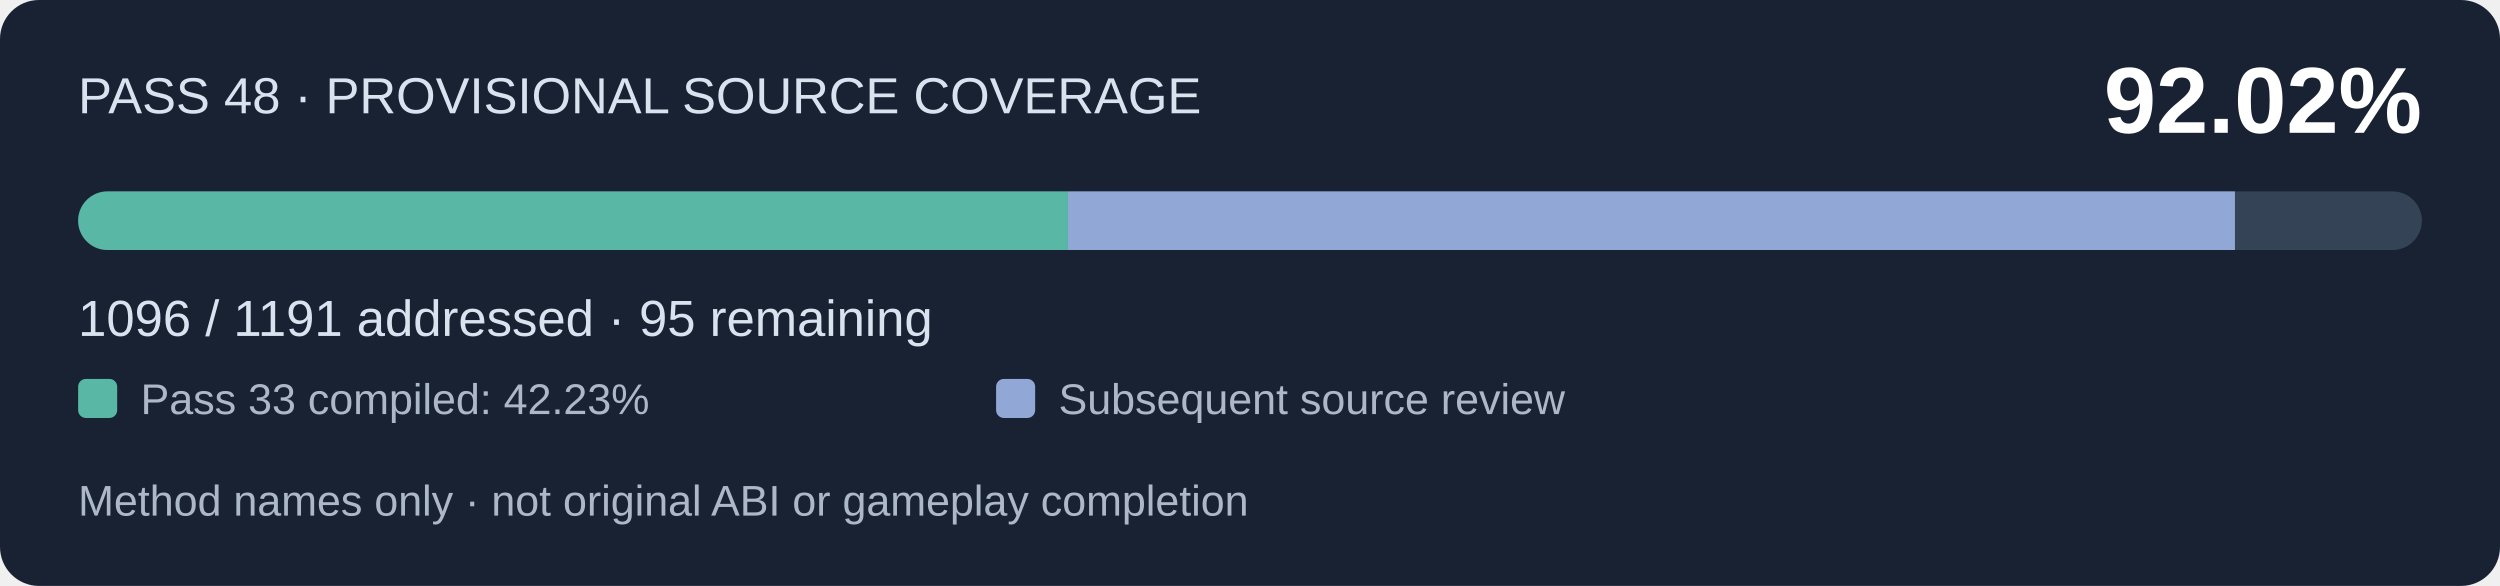
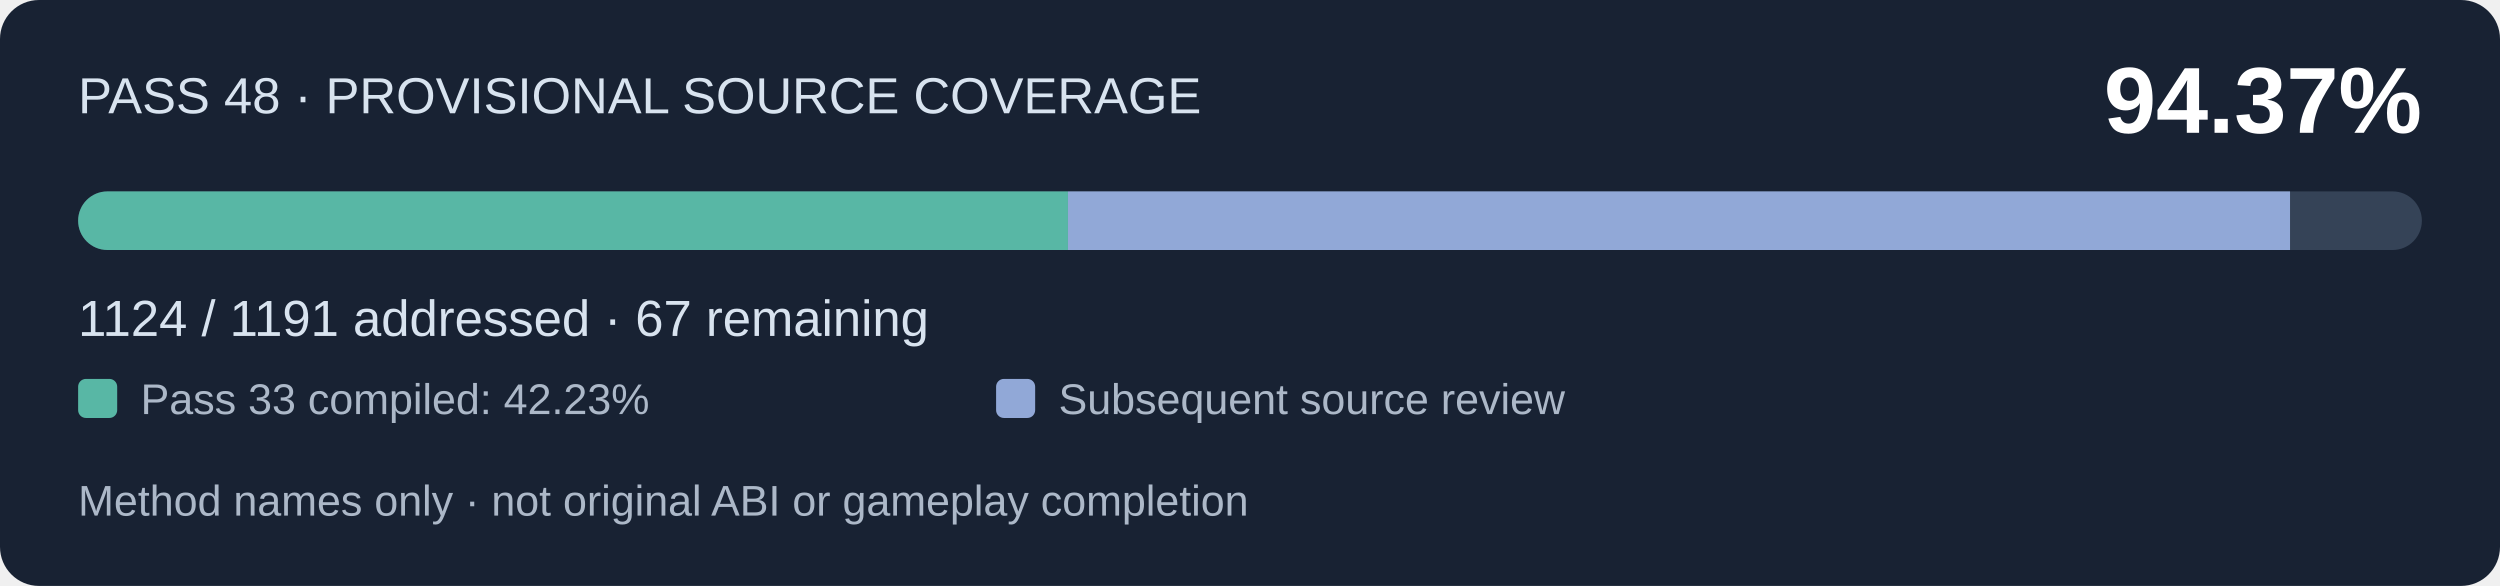
<svg xmlns="http://www.w3.org/2000/svg" width="640" height="150" viewBox="0 0 640 150" role="img" aria-labelledby="title description">
  <rect width="640" height="150" rx="10" fill="#182233" />
  <text x="20" y="29" fill="#d8e3ef" font-family="Verdana,Arial,sans-serif" font-size="13">PASS 48 · PROVISIONAL SOURCE COVERAGE</text>
-   <text x="620" y="34" text-anchor="end" fill="#ffffff" font-family="Verdana,Arial,sans-serif" font-size="24" font-weight="bold">92.02%</text>
+   <text x="620" y="34" text-anchor="end" fill="#ffffff" font-family="Verdana,Arial,sans-serif" font-size="24" font-weight="bold">94.37%</text>
  <rect x="20" y="49" width="600" height="15" rx="7.5" fill="#354357" />
  <clipPath id="bar">
    <rect x="20" y="49" width="600" height="15" rx="7.5" />
  </clipPath>
  <g clip-path="url(#bar)">
    <rect x="20" y="49" width="253.4" height="15" fill="#58b7a5" />
-     <rect x="273.401" y="49" width="298.741" height="15" fill="#91a8d7" />
+     <rect x="273.401" y="49" width="312.846" height="15" fill="#91a8d7" />
  </g>
-   <text x="20" y="86" fill="#d8e3ef" font-family="Verdana,Arial,sans-serif" font-size="13">1096 / 1191 addressed · 95 remaining</text>
+   <text x="20" y="86" fill="#d8e3ef" font-family="Verdana,Arial,sans-serif" font-size="13">1124 / 1191 addressed · 67 remaining</text>
  <rect x="20" y="97" width="10" height="10" rx="2" fill="#58b7a5" />
  <text x="36" y="106" fill="#acb8c8" font-family="Verdana,Arial,sans-serif" font-size="11">Pass 33 compiled: 42.23%</text>
  <rect x="255" y="97" width="10" height="10" rx="2" fill="#91a8d7" />
  <text x="271" y="106" fill="#acb8c8" font-family="Verdana,Arial,sans-serif" font-size="11">Subsequent source review</text>
  <text x="20" y="132" fill="#acb8c8" font-family="Verdana,Arial,sans-serif" font-size="11">Method names only · not original ABI or gameplay completion</text>
</svg>
